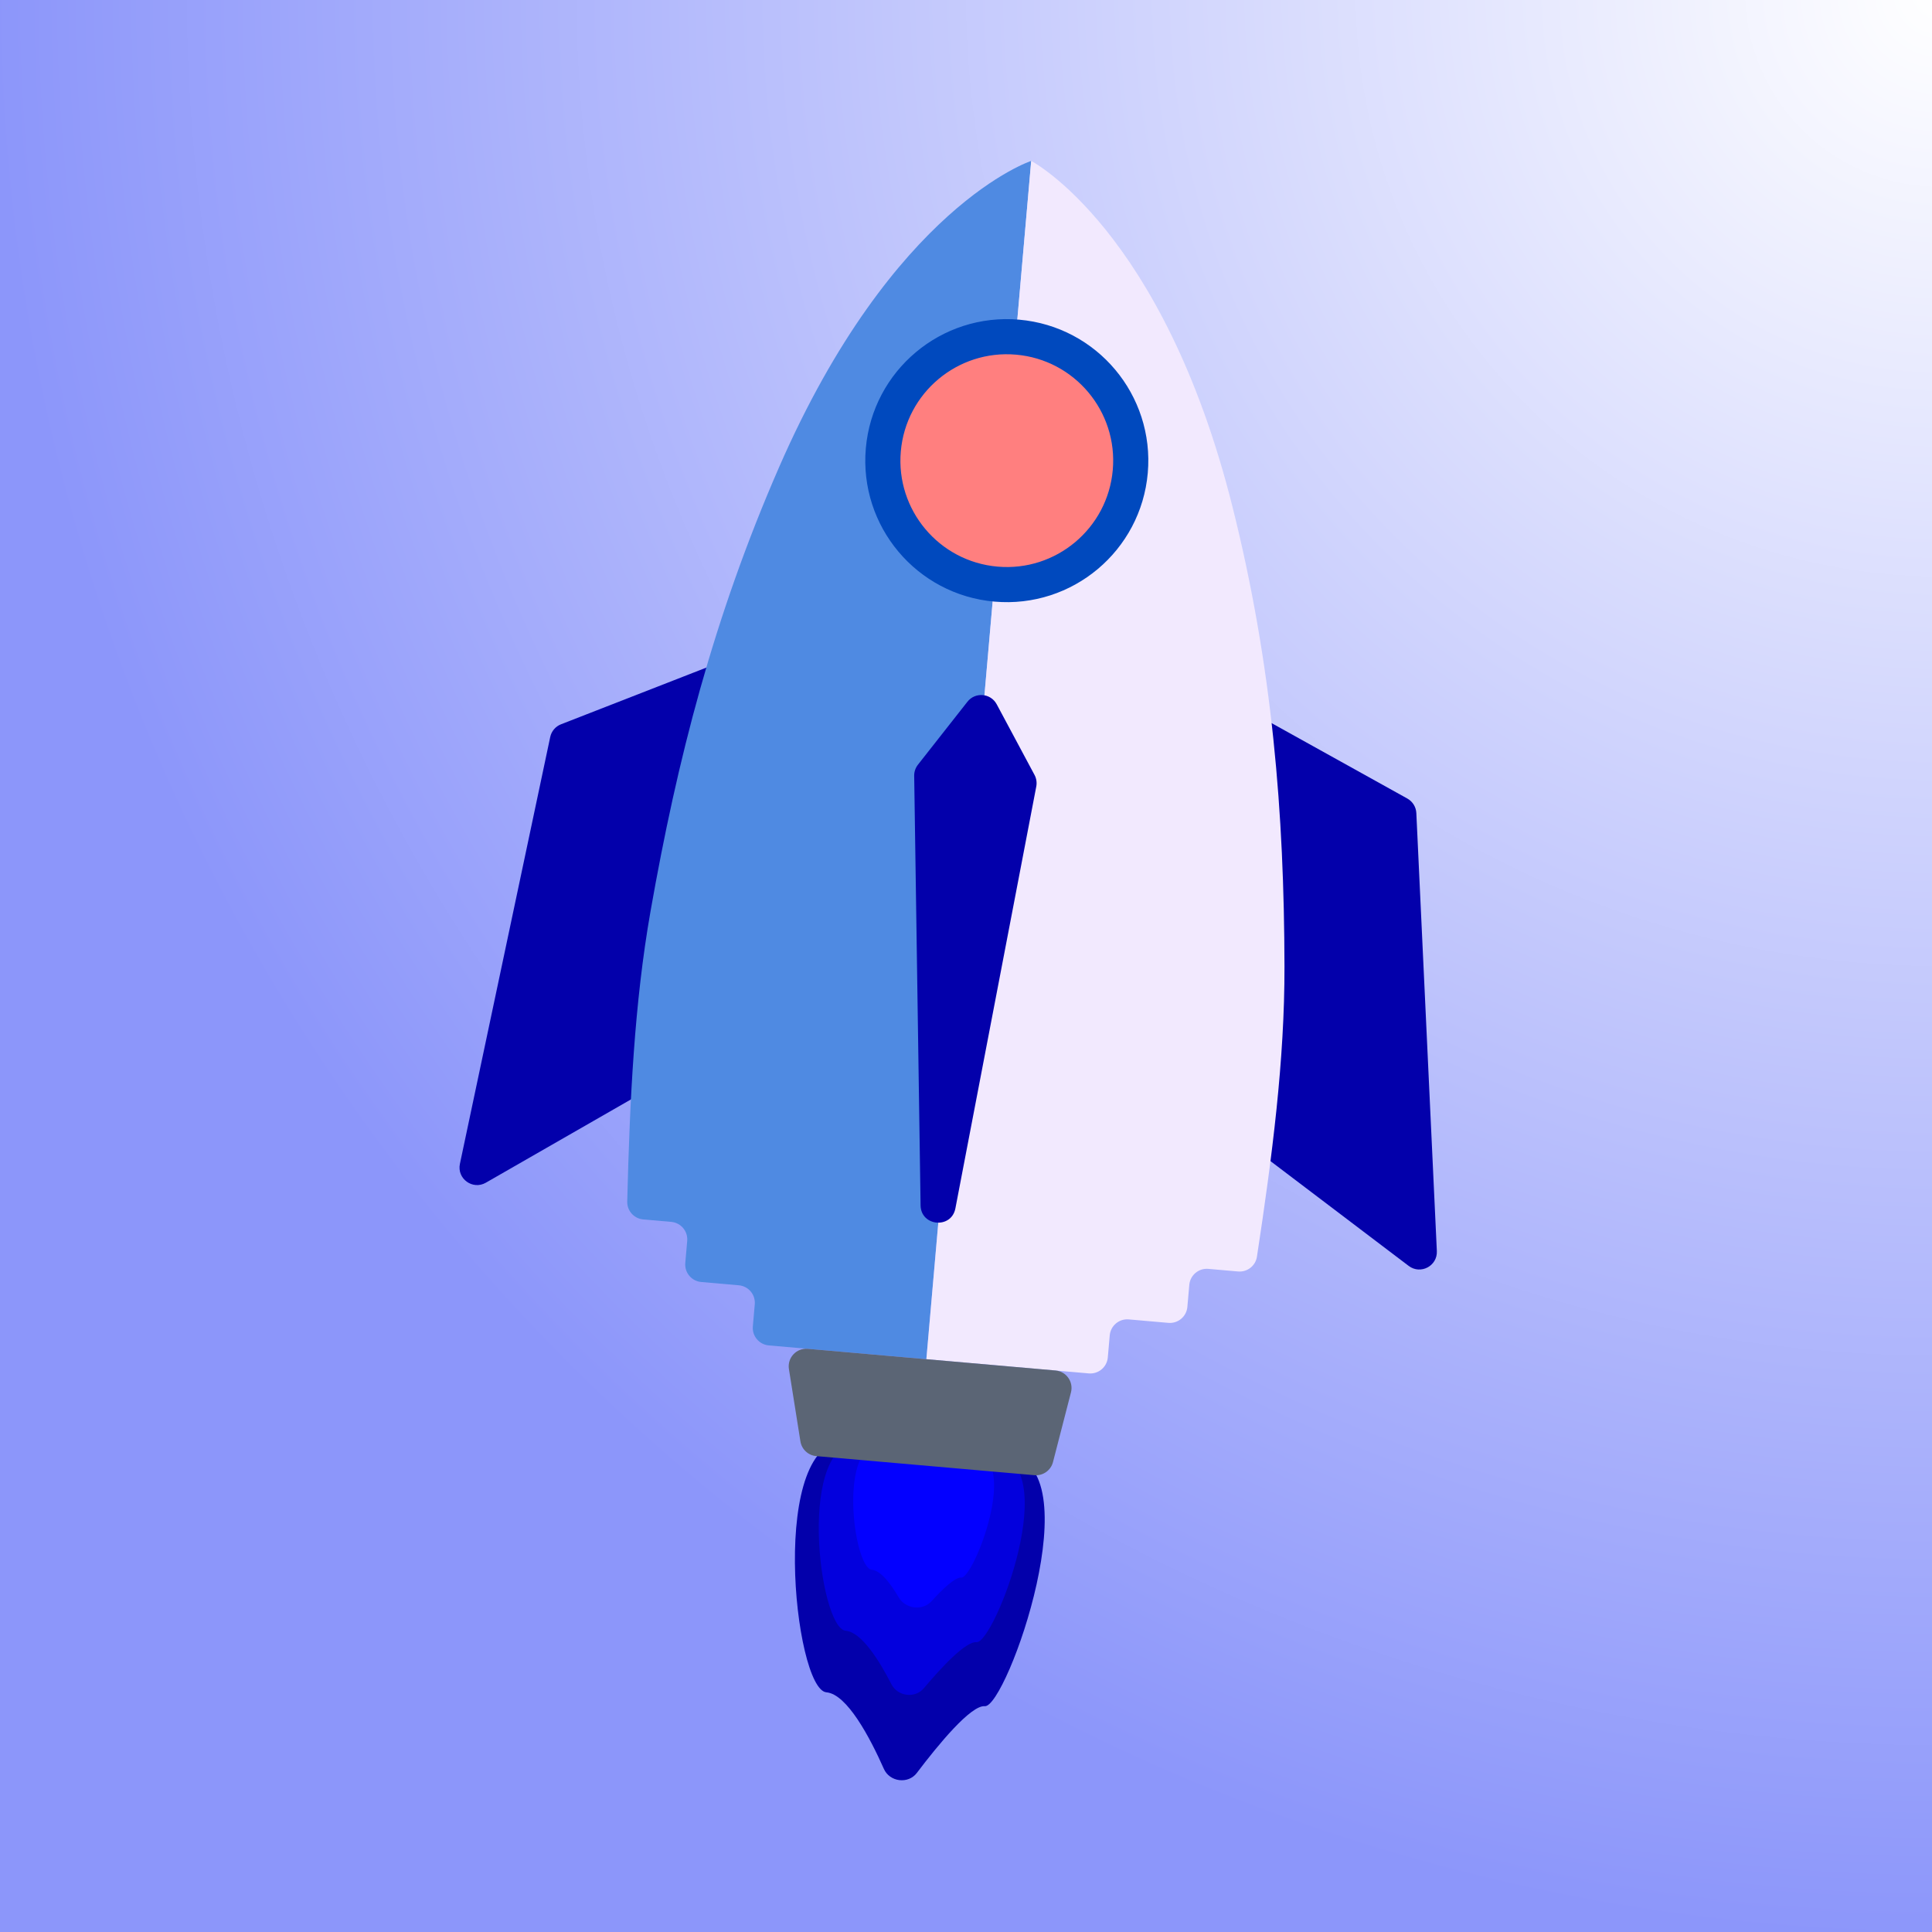
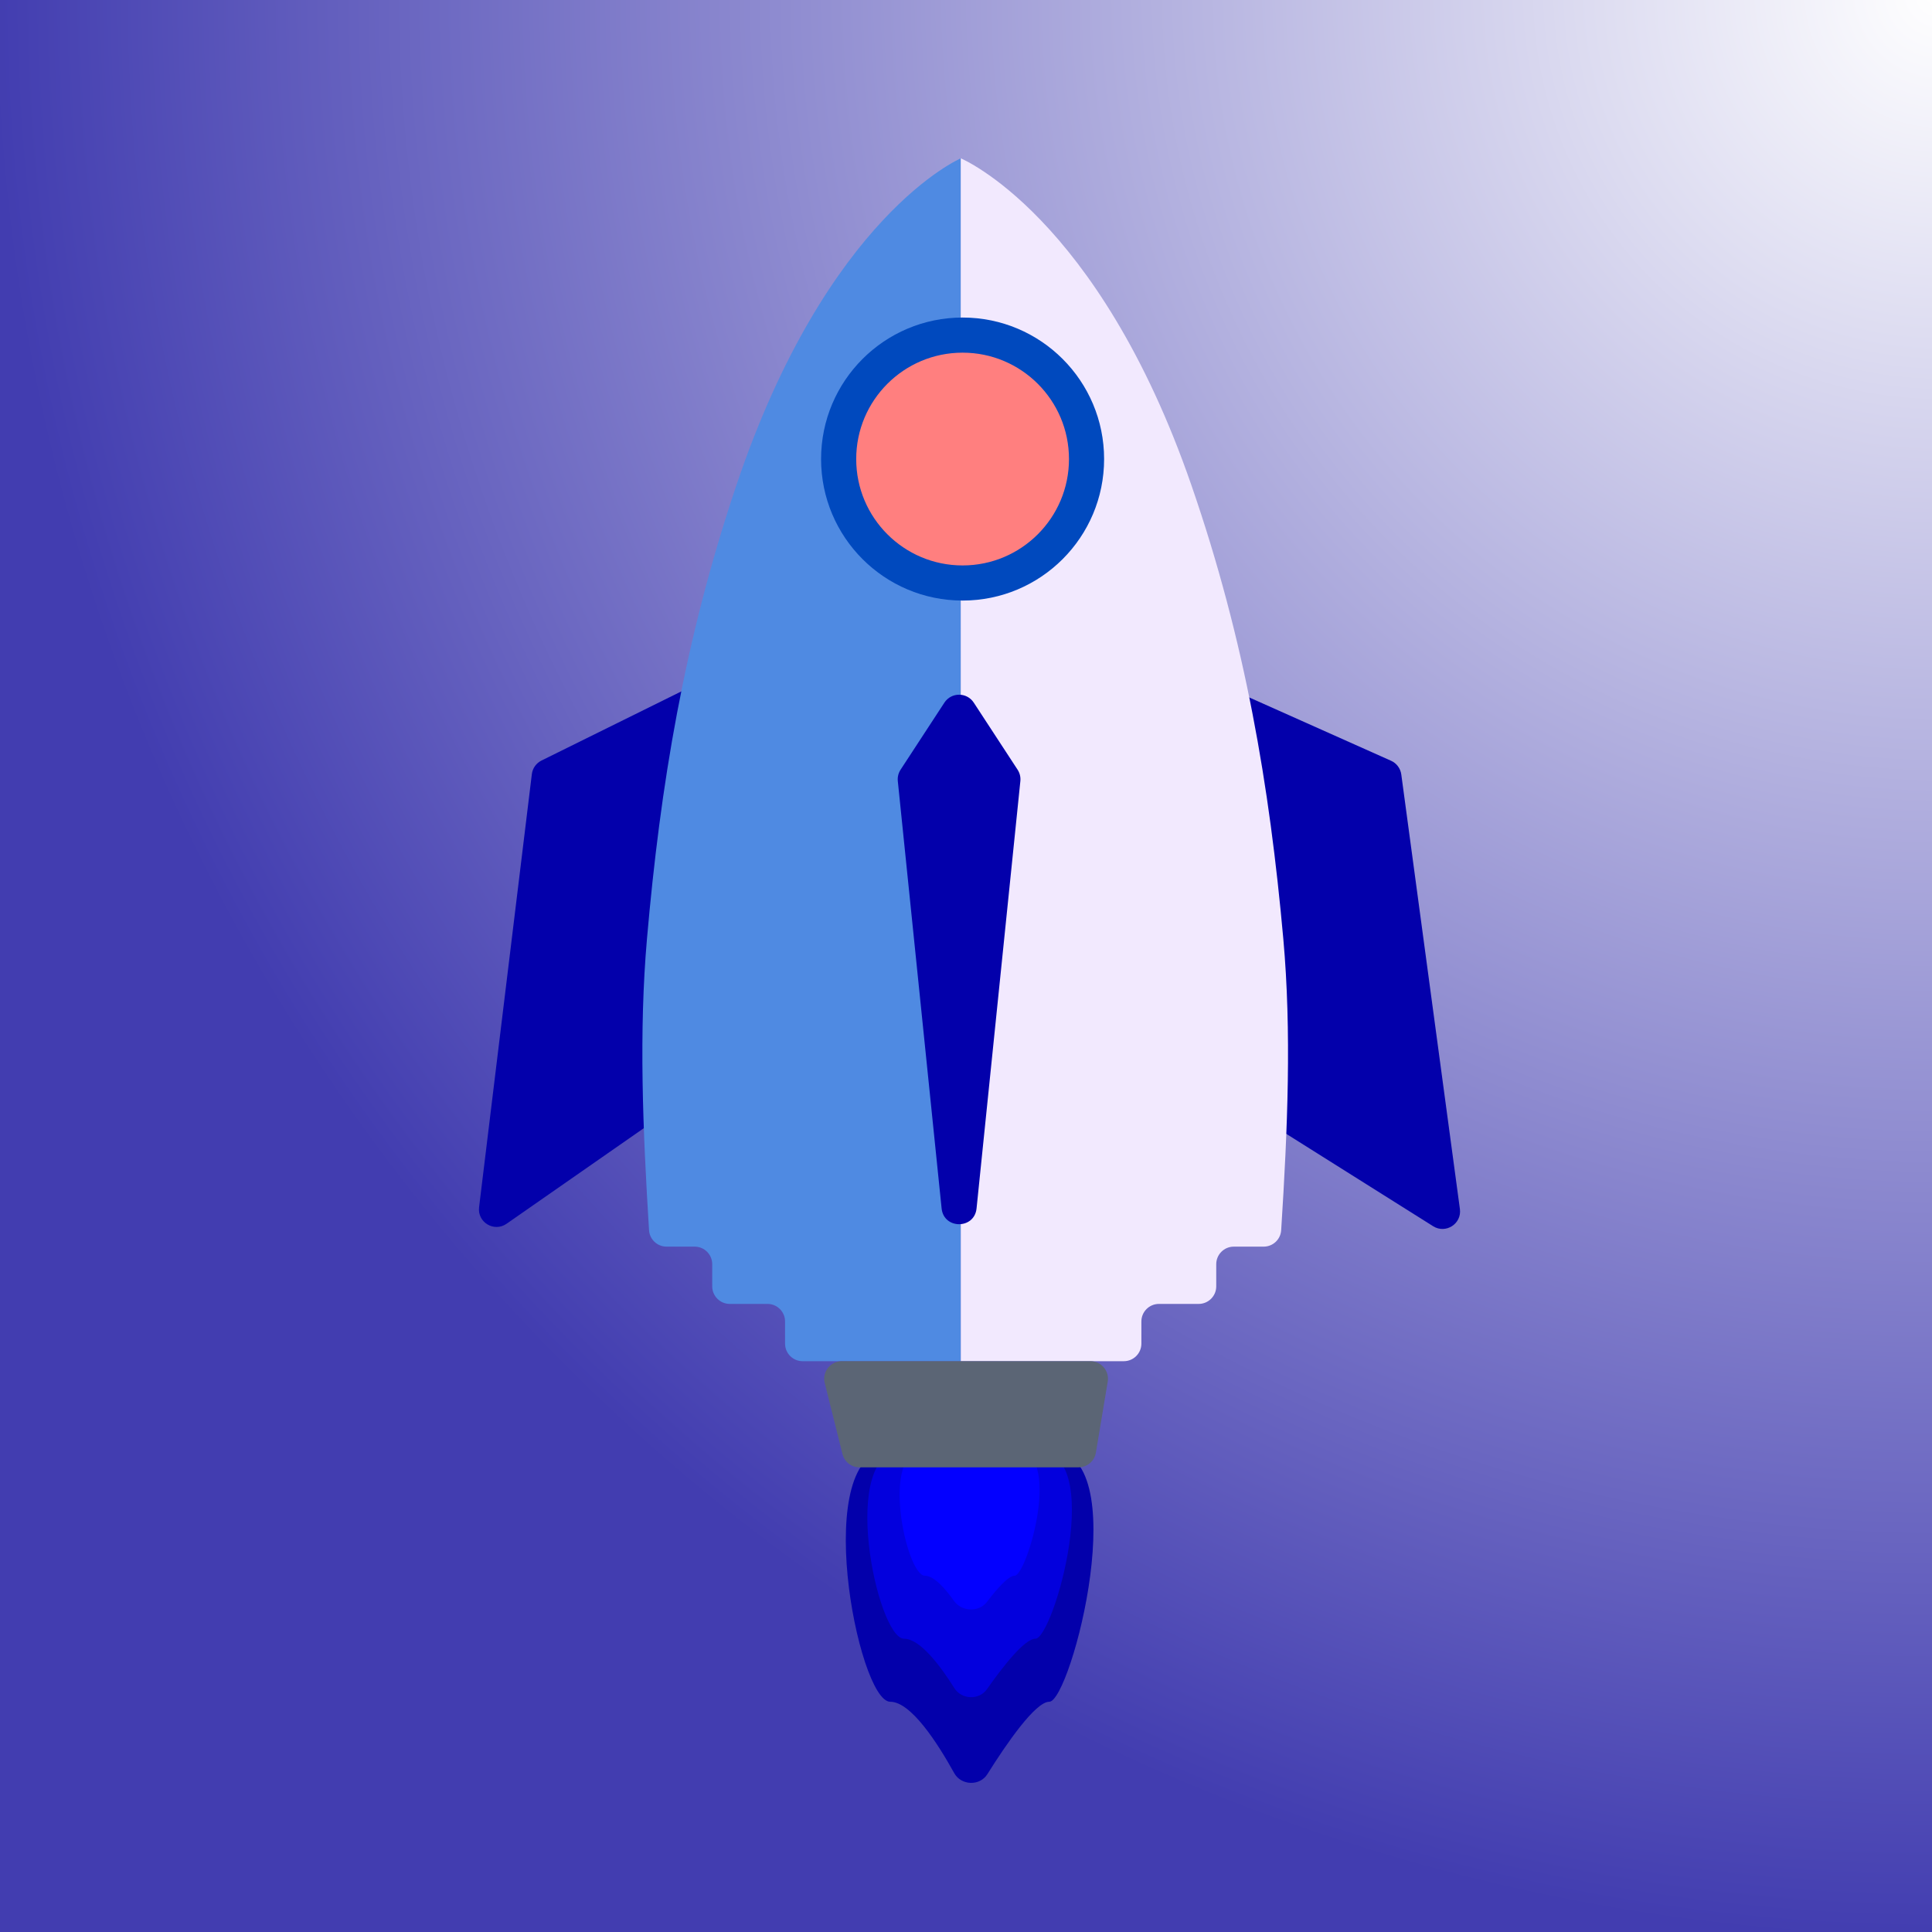
<svg xmlns="http://www.w3.org/2000/svg" width="550px" height="550px" viewBox="0 0 550 550" version="1.1">
  <defs>
    <radialGradient cx="100%" cy="0%" fx="100%" fy="0%" r="100%" id="radialGradient-1">
      <stop stop-color="#FFFFFF" offset="0%" />
-       <stop stop-color="#8C96FA" offset="100%" />
+       <stop stop-color="#423DB0" offset="100%" />
    </radialGradient>
  </defs>
-   <g id="upsell-logo" stroke="none" stroke-width="1" fill="none" fill-rule="evenodd">
+   <g id="ant-rack-logo" stroke="none" stroke-width="1" fill="none" fill-rule="evenodd">
    <rect id="矩形" fill="url(#radialGradient-1)" x="0" y="0" width="550" height="550" />
-     <g id="rocket(1)" transform="translate(275.1264, 275.0162) rotate(-40) translate(-275.1264, -275.0162) translate(110, 108)" fill-rule="nonzero">
+     <g id="rocket(1)" transform="translate(275.1264, 275.0162) rotate(-45) translate(-275.1264, -275.0162) translate(110, 108)" fill-rule="nonzero">
      <path d="M291.232,215.978 C292.282,214.6 292.545,212.777 291.926,211.159 L272.361,160.035 C271.067,156.652 266.717,155.725 264.156,158.286 L190.552,231.891 C189.336,233.106 188.83,234.861 189.212,236.537 L206.7,313.334 C207.642,317.469 212.981,318.628 215.552,315.255 L291.232,215.978 Z" id="路径" fill="#0300AB" />
      <path d="M116.27,40.901 C117.597,39.862 119.358,39.562 120.954,40.102 L167.621,55.895 C171.133,57.083 172.175,61.545 169.554,64.166 L96.084,137.637 C94.927,138.793 93.278,139.311 91.668,139.023 L20.672,126.318 C16.418,125.557 15.068,120.123 18.471,117.459 L116.27,40.901 Z" id="路径" fill="#0300AB" />
      <path d="M107.506,222.356 L124.801,205.061 L142.097,187.765 L326.579,3.282 C326.579,3.282 288.225,-12.163 215.522,23.956 C173.698,44.734 139.698,69.186 106.312,97.212 C85.955,114.301 67.209,134.606 48.064,156.295 C46.319,158.271 46.415,161.265 48.279,163.129 L53.937,168.787 C55.889,170.739 55.889,173.905 53.937,175.858 L49.478,180.317 C47.525,182.269 47.525,185.435 49.478,187.388 L57.068,194.978 C59.021,196.931 59.021,200.097 57.068,202.049 L52.609,206.508 C50.656,208.461 50.656,211.627 52.609,213.58 L84.446,245.416 L95.976,233.886 L107.506,222.356 Z" id="路径" fill="#4F8AE2" />
      <path d="M107.506,222.356 L124.801,205.061 L142.097,187.765 L326.579,3.282 C326.579,3.282 342.772,42.385 307.161,115.595 C286.675,157.712 262.356,191.844 234.404,225.305 C217.359,245.71 197.03,264.435 175.304,283.547 C173.327,285.286 170.338,285.188 168.476,283.326 L162.465,277.315 C160.513,275.362 157.347,275.362 155.394,277.315 L150.935,281.774 C148.982,283.727 145.817,283.727 143.864,281.774 L135.866,273.776 C133.914,271.824 130.748,271.824 128.795,273.776 L124.336,278.236 C122.383,280.188 119.218,280.188 117.265,278.236 L84.446,245.416 L95.976,233.886 L107.506,222.356 Z" id="路径" fill="#F2E9FE" />
      <path d="M52.443,249.022 C61.901,258.48 68.449,265.028 84.455,281.034 C102.071,298.649 38.069,336.15 33.704,331.785 C30.885,328.966 16.499,331.647 6.66,333.9 C2.695,334.808 -0.917,330.907 0.208,326.998 C2.904,317.633 5.868,303.949 1.692,299.773 C-4.856,293.225 36.101,232.679 52.443,249.022 Z" id="路径" fill="#0300AB" />
      <path d="M55.222,251.801 C63.035,259.614 68.445,265.023 81.667,278.245 C96.219,292.797 47.209,319.915 43.603,316.309 C41.405,314.11 31.265,315.383 23.686,316.712 C19.858,317.382 16.474,313.707 17.343,309.919 C18.992,302.731 20.402,293.107 17.159,289.864 C11.75,284.455 41.722,238.301 55.222,251.801 Z" id="路径" fill="#0300DD" />
      <path d="M59.391,255.969 C64.736,261.315 68.437,265.016 77.484,274.063 C87.441,284.019 54.576,301.906 52.109,299.438 C50.853,298.183 45.881,298.512 41.301,299.139 C37.5,299.659 34.179,296.042 34.829,292.262 C35.574,287.934 35.85,283.18 34.015,281.345 C30.314,277.644 50.154,246.732 59.391,255.969 Z" id="路径" fill="#0300FF" />
      <path d="M52.665,222.421 C54.338,219.632 58.188,219.158 60.488,221.458 L110.539,271.509 C112.724,273.694 112.424,277.318 109.909,279.114 L93.234,291.025 C91.245,292.446 88.52,292.22 86.792,290.492 L42.696,246.396 C41.074,244.774 40.764,242.256 41.944,240.288 L52.665,222.421 Z" id="路径" fill="#5B6575" />
      <circle id="椭圆形" stroke="#0049BE" stroke-width="10" fill="#FF7F7F" transform="translate(266.4124, 64.18155) rotate(45) translate(-266.4124, -64.18155) " cx="266.412" cy="64.182" r="35.286" />
      <path d="M188.543,115.967 C189.266,115.079 190.273,114.465 191.395,114.23 L213.706,109.554 C217.237,108.814 220.366,111.943 219.626,115.474 L214.95,137.785 C214.715,138.907 214.101,139.914 213.213,140.637 L118.372,217.842 C113.705,221.642 107.538,215.475 111.338,210.808 L188.543,115.967 Z" id="路径" fill="#0300AB" />
    </g>
  </g>
</svg>
